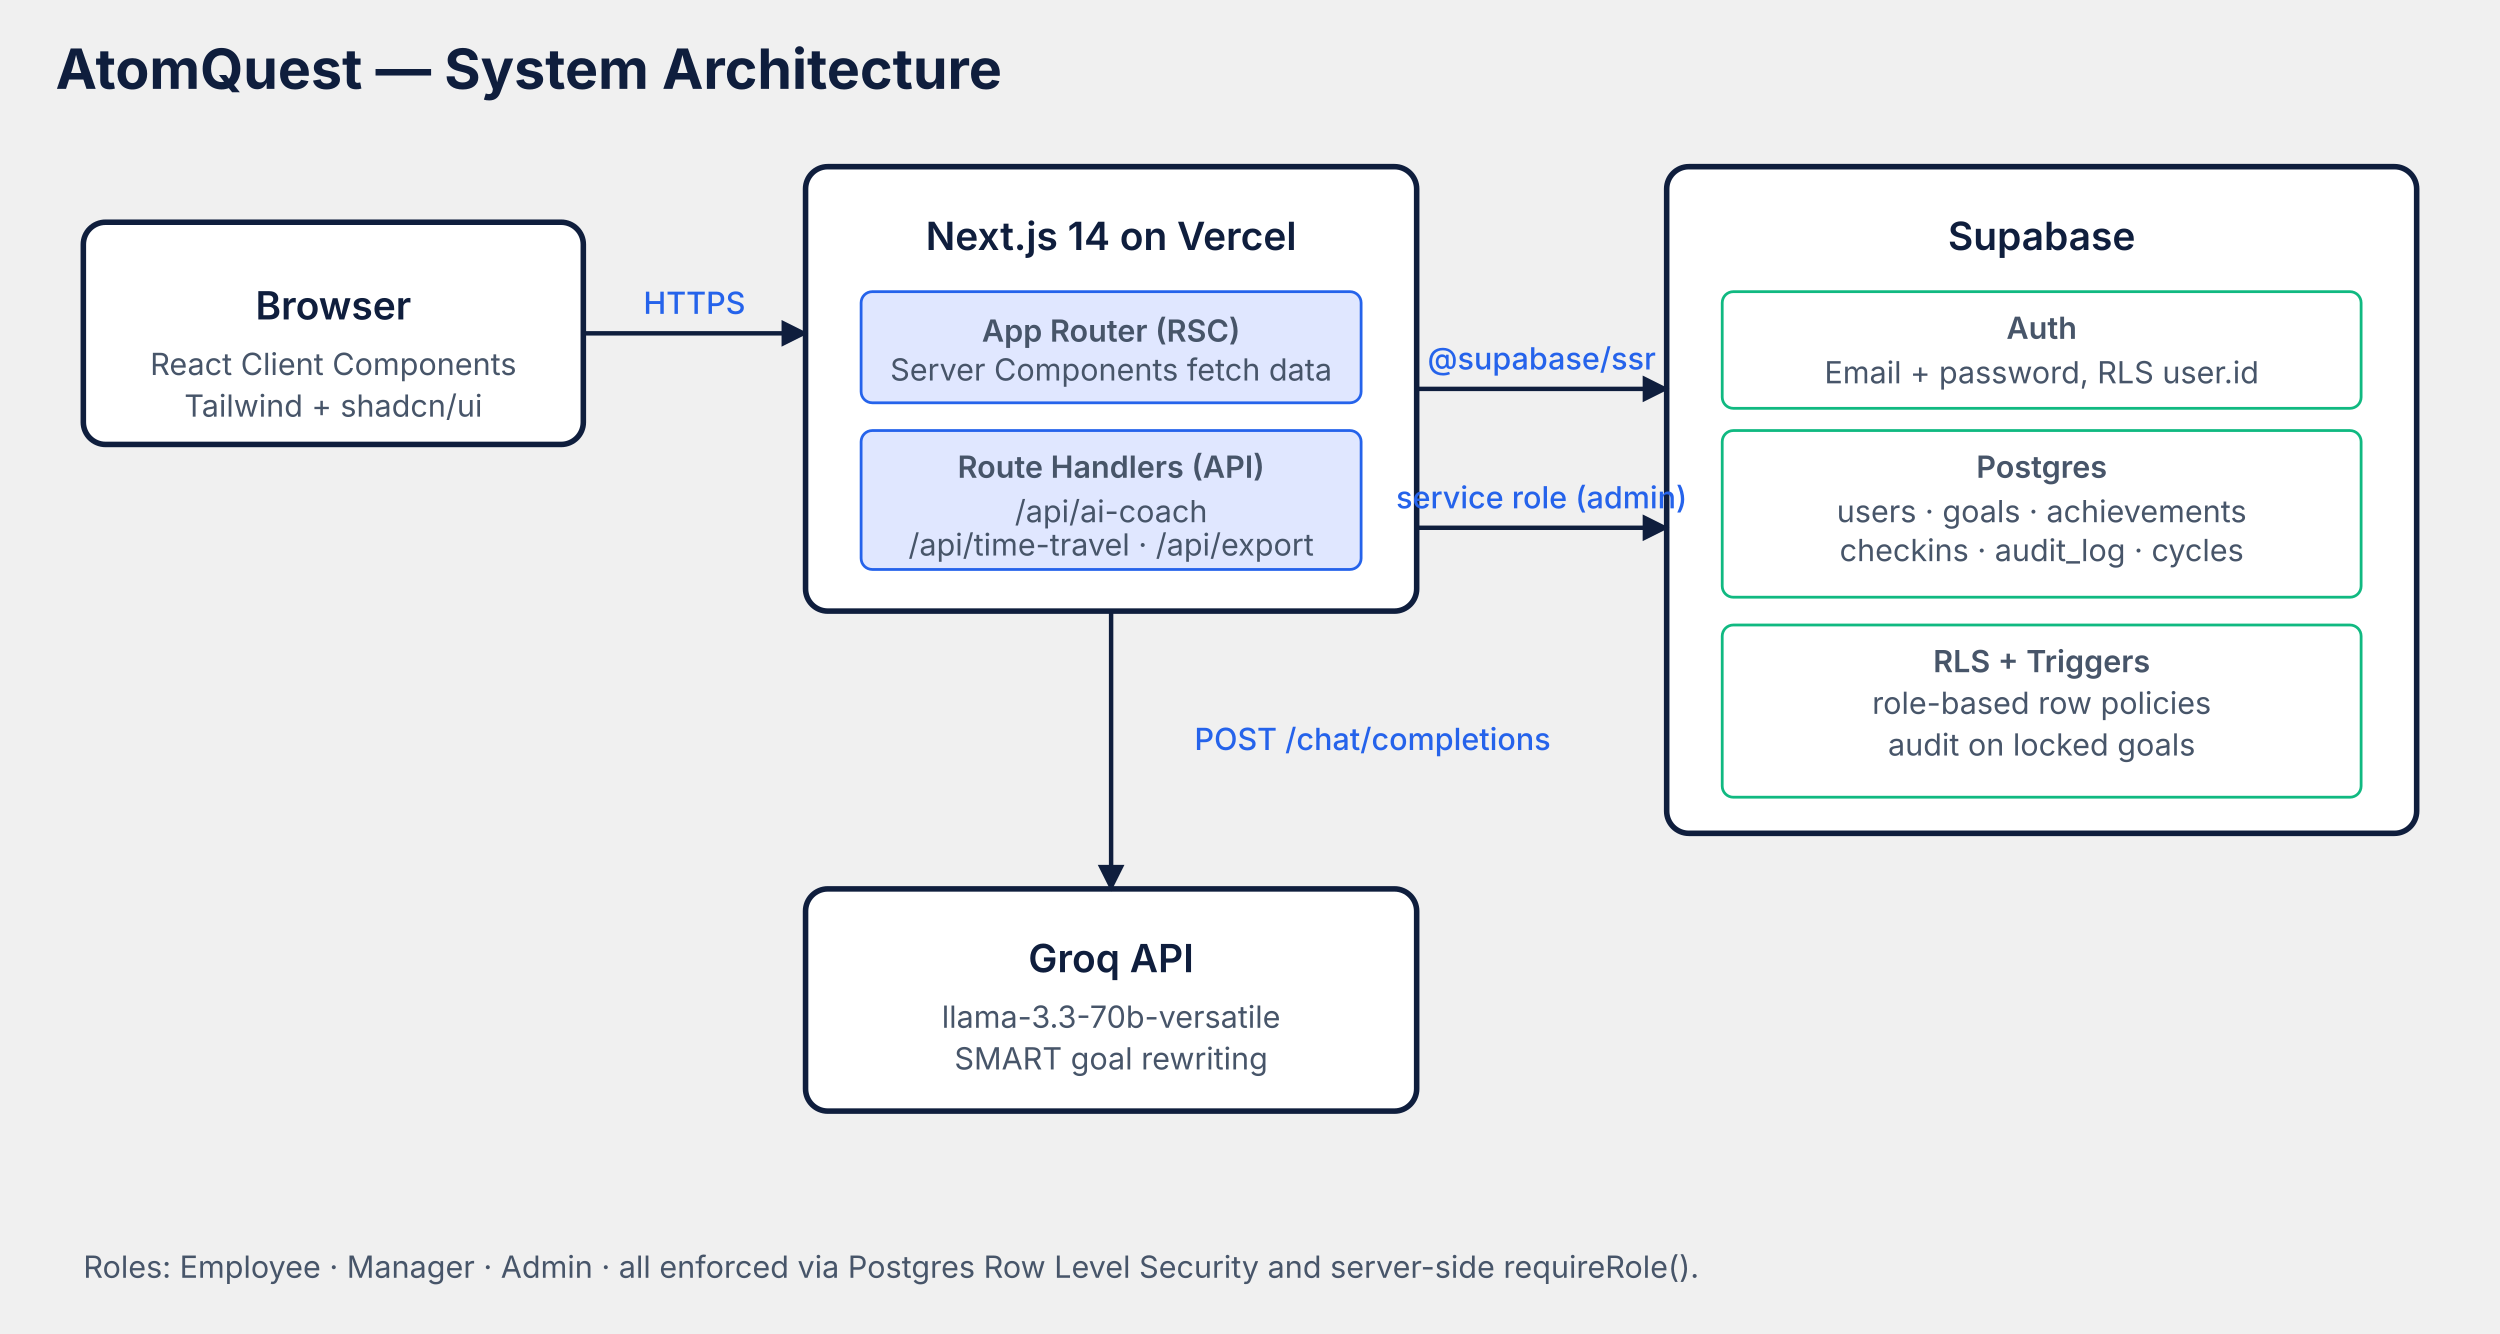
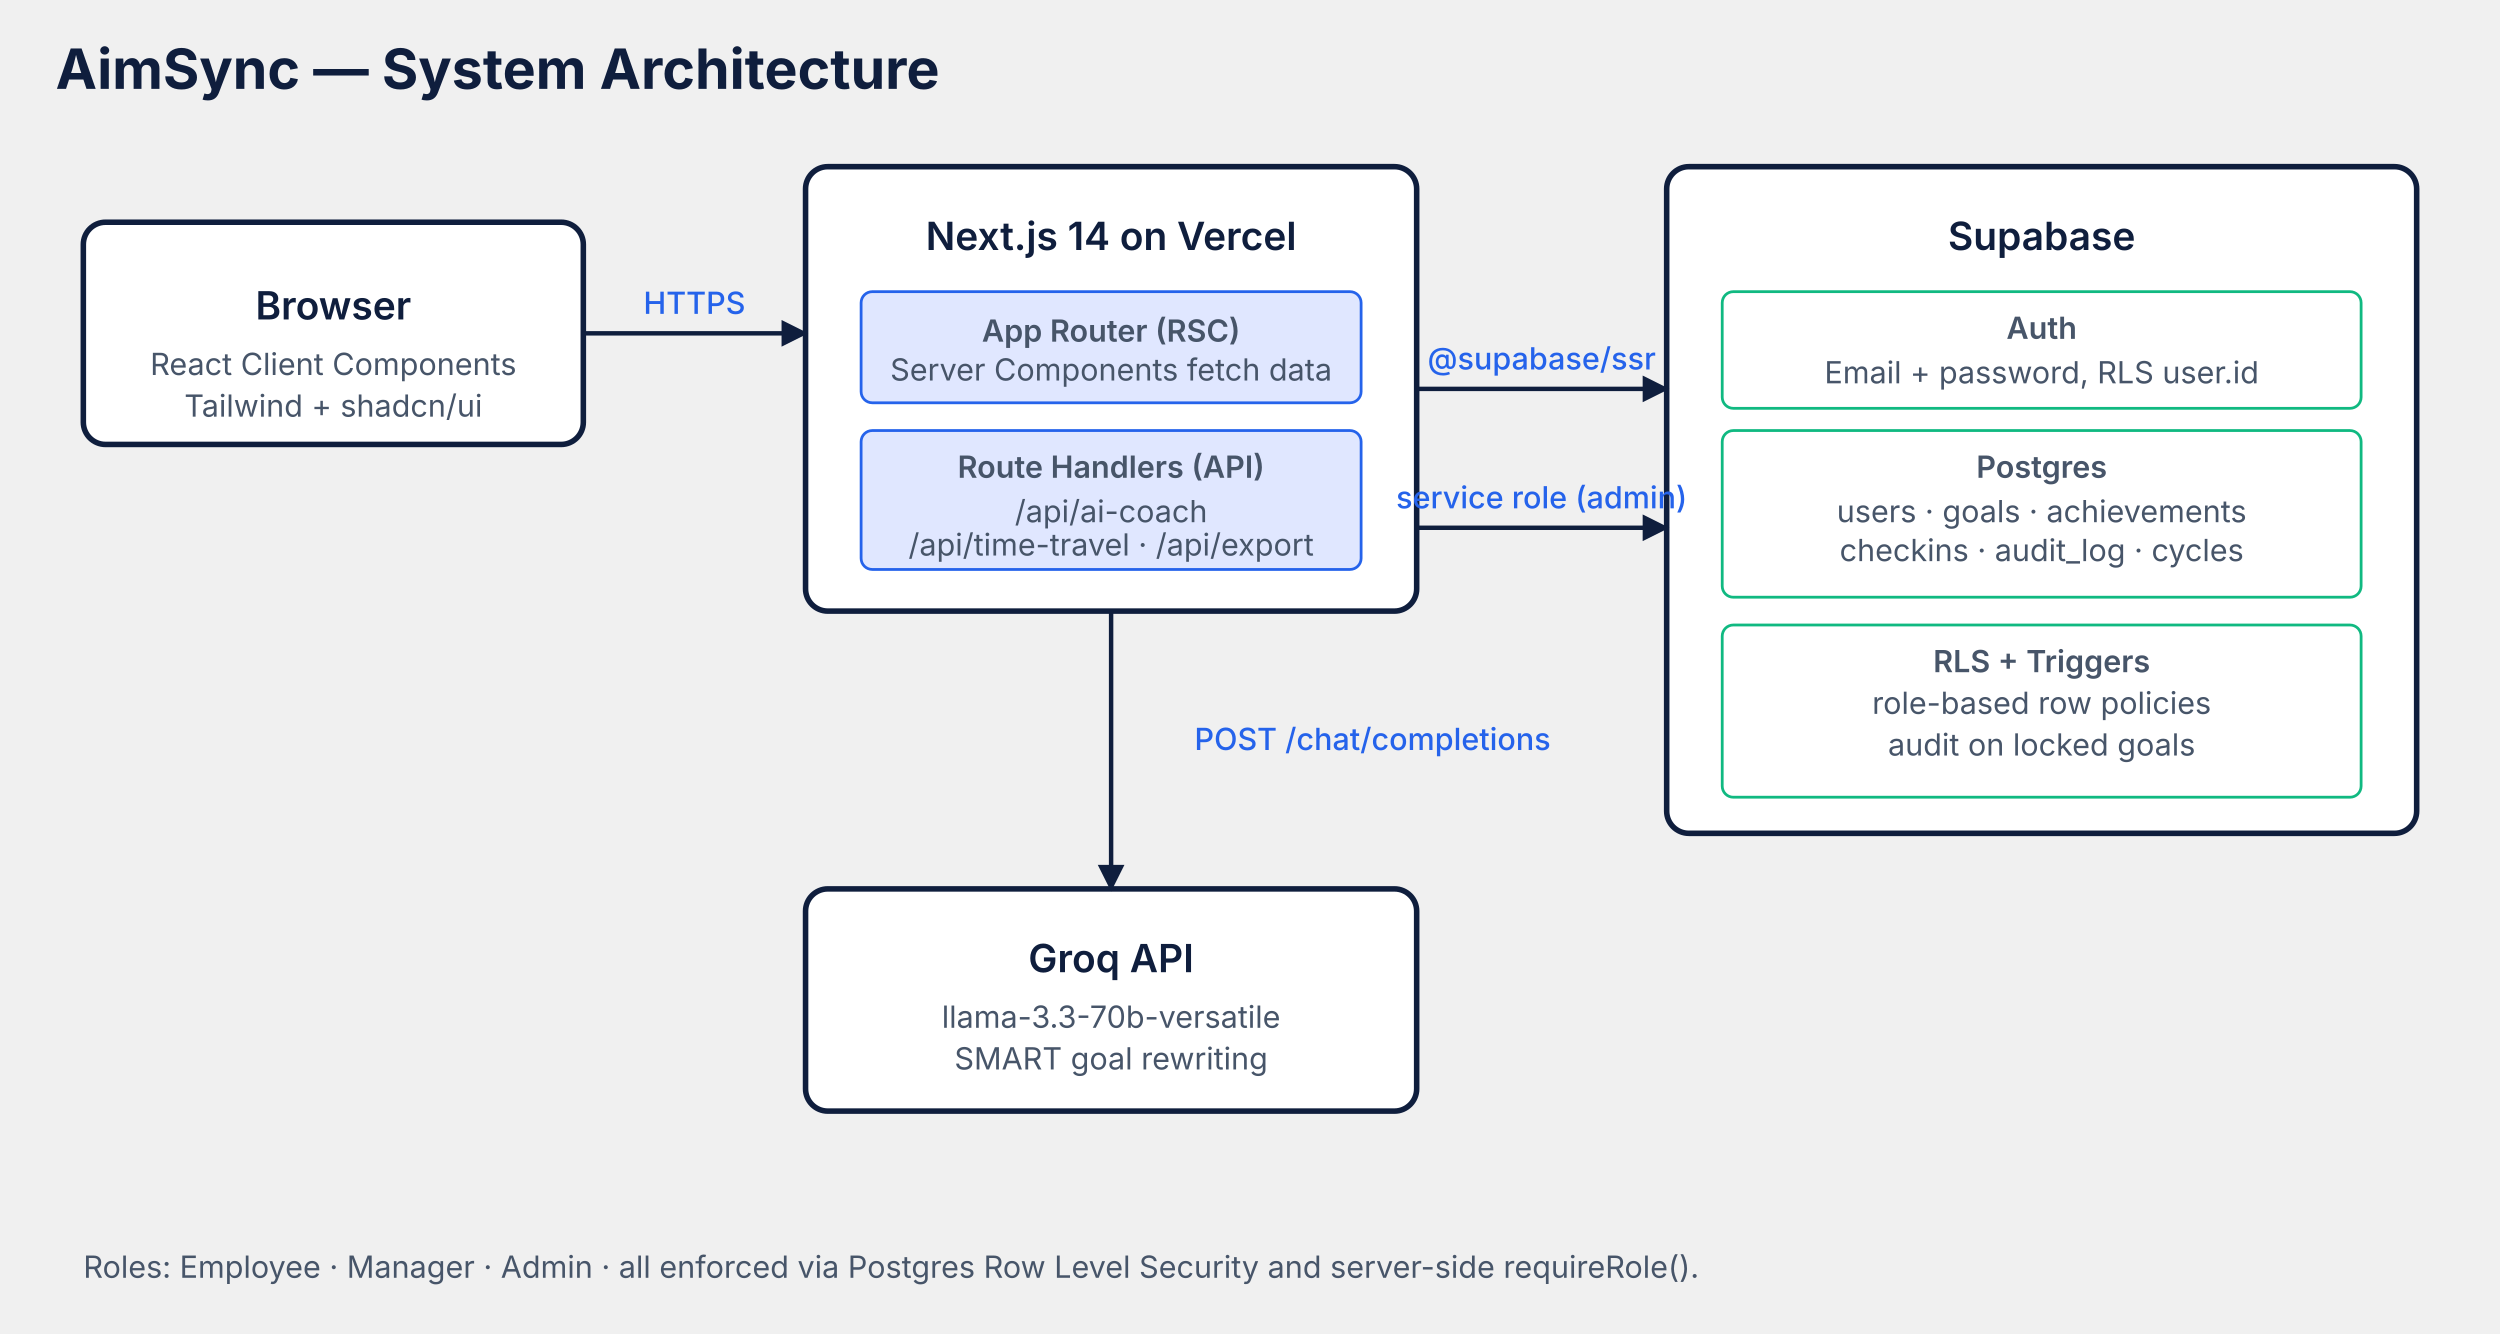
<svg xmlns="http://www.w3.org/2000/svg" viewBox="0 0 900 480" font-family="Inter,system-ui,sans-serif">
  <defs>
    <marker id="arrow" viewBox="0 0 10 10" refX="9" refY="5" markerWidth="6" markerHeight="6" orient="auto">
      <path d="M0,0 L10,5 L0,10 z" fill="#0F1E3D" />
    </marker>
    <style>
      .box{fill:#fff;stroke:#0F1E3D;stroke-width:2;rx:8}
      .label{font-size:14px;font-weight:600;fill:#0F1E3D}
      .sub{font-size:11px;fill:#475569}
      .arrow{stroke:#0F1E3D;stroke-width:1.6;fill:none;marker-end:url(#arrow)}
      .arrowtxt{font-size:11px;fill:#2563EB;font-weight:500}
      .accent{fill:#2563EB}
    </style>
  </defs>
-   <text x="20" y="32" font-size="20" font-weight="700" fill="#0F1E3D">AtomQuest — System Architecture</text>
+   <text x="20" y="32" font-size="20" font-weight="700" fill="#0F1E3D">AimSync — System Architecture</text>
  <rect class="box" x="30" y="80" width="180" height="80" />
  <text class="label" x="120" y="115" text-anchor="middle">Browser</text>
  <text class="sub" x="120" y="135" text-anchor="middle">React Client Components</text>
  <text class="sub" x="120" y="150" text-anchor="middle">Tailwind + shadcn/ui</text>
  <rect class="box" x="290" y="60" width="220" height="160" fill="#F8FAFC" />
  <text class="label" x="400" y="90" text-anchor="middle">Next.js 14 on Vercel</text>
  <rect x="310" y="105" width="180" height="40" rx="4" fill="#E0E7FF" stroke="#2563EB" />
  <text class="sub" x="400" y="123" text-anchor="middle" font-weight="600">App Router (RSC)</text>
  <text class="sub" x="400" y="137" text-anchor="middle">Server Components fetch data</text>
  <rect x="310" y="155" width="180" height="50" rx="4" fill="#E0E7FF" stroke="#2563EB" />
  <text class="sub" x="400" y="172" text-anchor="middle" font-weight="600">Route Handlers (API)</text>
  <text class="sub" x="400" y="188" text-anchor="middle">/api/ai-coach</text>
  <text class="sub" x="400" y="200" text-anchor="middle">/api/time-travel · /api/export</text>
  <rect class="box" x="600" y="60" width="270" height="240" fill="#F0FDF4" />
  <text class="label" x="735" y="90" text-anchor="middle">Supabase</text>
  <rect x="620" y="105" width="230" height="42" rx="4" fill="#fff" stroke="#10B981" />
  <text class="sub" x="735" y="122" text-anchor="middle" font-weight="600">Auth</text>
  <text class="sub" x="735" y="138" text-anchor="middle">Email + password, RLS user.id</text>
  <rect x="620" y="155" width="230" height="60" rx="4" fill="#fff" stroke="#10B981" />
  <text class="sub" x="735" y="172" text-anchor="middle" font-weight="600">Postgres</text>
  <text class="sub" x="735" y="188" text-anchor="middle">users · goals · achievements</text>
  <text class="sub" x="735" y="202" text-anchor="middle">checkins · audit_log · cycles</text>
  <rect x="620" y="225" width="230" height="62" rx="4" fill="#fff" stroke="#10B981" />
  <text class="sub" x="735" y="242" text-anchor="middle" font-weight="600">RLS + Triggers</text>
  <text class="sub" x="735" y="257" text-anchor="middle">role-based row policies</text>
  <text class="sub" x="735" y="272" text-anchor="middle">audit on locked goals</text>
  <rect class="box" x="290" y="320" width="220" height="80" fill="#FFF7ED" />
  <text class="label" x="400" y="350" text-anchor="middle">Groq API</text>
  <text class="sub" x="400" y="370" text-anchor="middle">llama-3.3-70b-versatile</text>
  <text class="sub" x="400" y="385" text-anchor="middle">SMART goal rewriting</text>
  <line class="arrow" x1="210" y1="120" x2="290" y2="120" />
  <text class="arrowtxt" x="250" y="113" text-anchor="middle">HTTPS</text>
  <line class="arrow" x1="510" y1="140" x2="600" y2="140" />
  <text class="arrowtxt" x="555" y="133" text-anchor="middle">@supabase/ssr</text>
  <line class="arrow" x1="510" y1="190" x2="600" y2="190" />
  <text class="arrowtxt" x="555" y="183" text-anchor="middle">service role (admin)</text>
  <line class="arrow" x1="400" y1="220" x2="400" y2="320" />
  <text class="arrowtxt" x="430" y="270">POST /chat/completions</text>
  <text class="sub" x="30" y="460">Roles: Employee · Manager · Admin · all enforced via Postgres Row Level Security and server-side requireRole().</text>
</svg>
